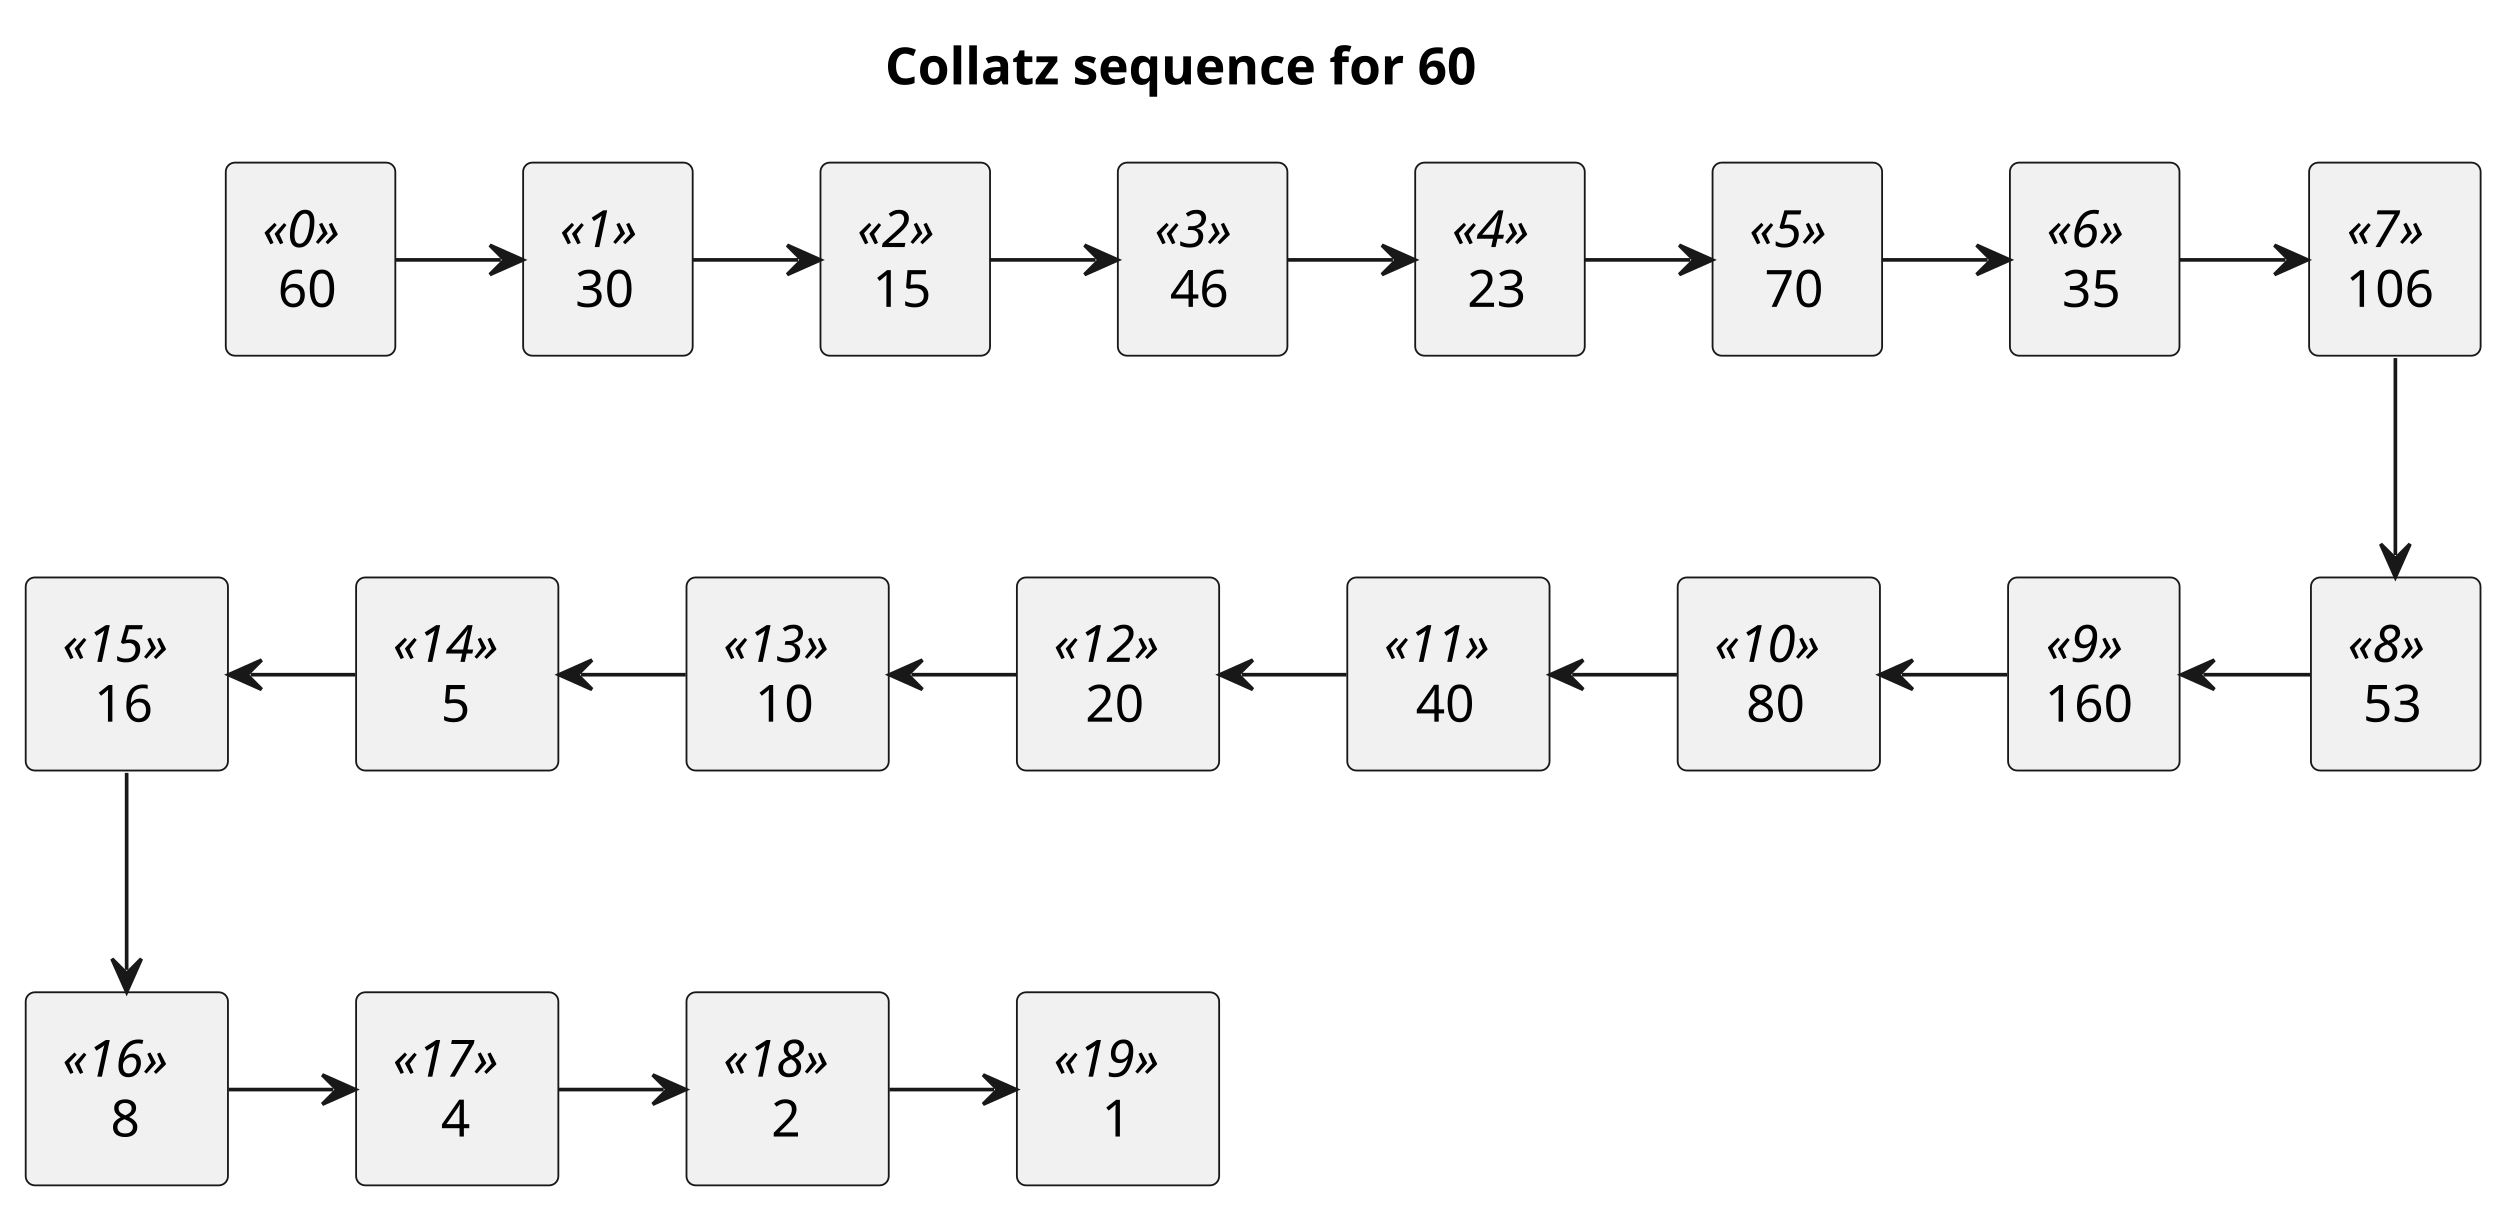
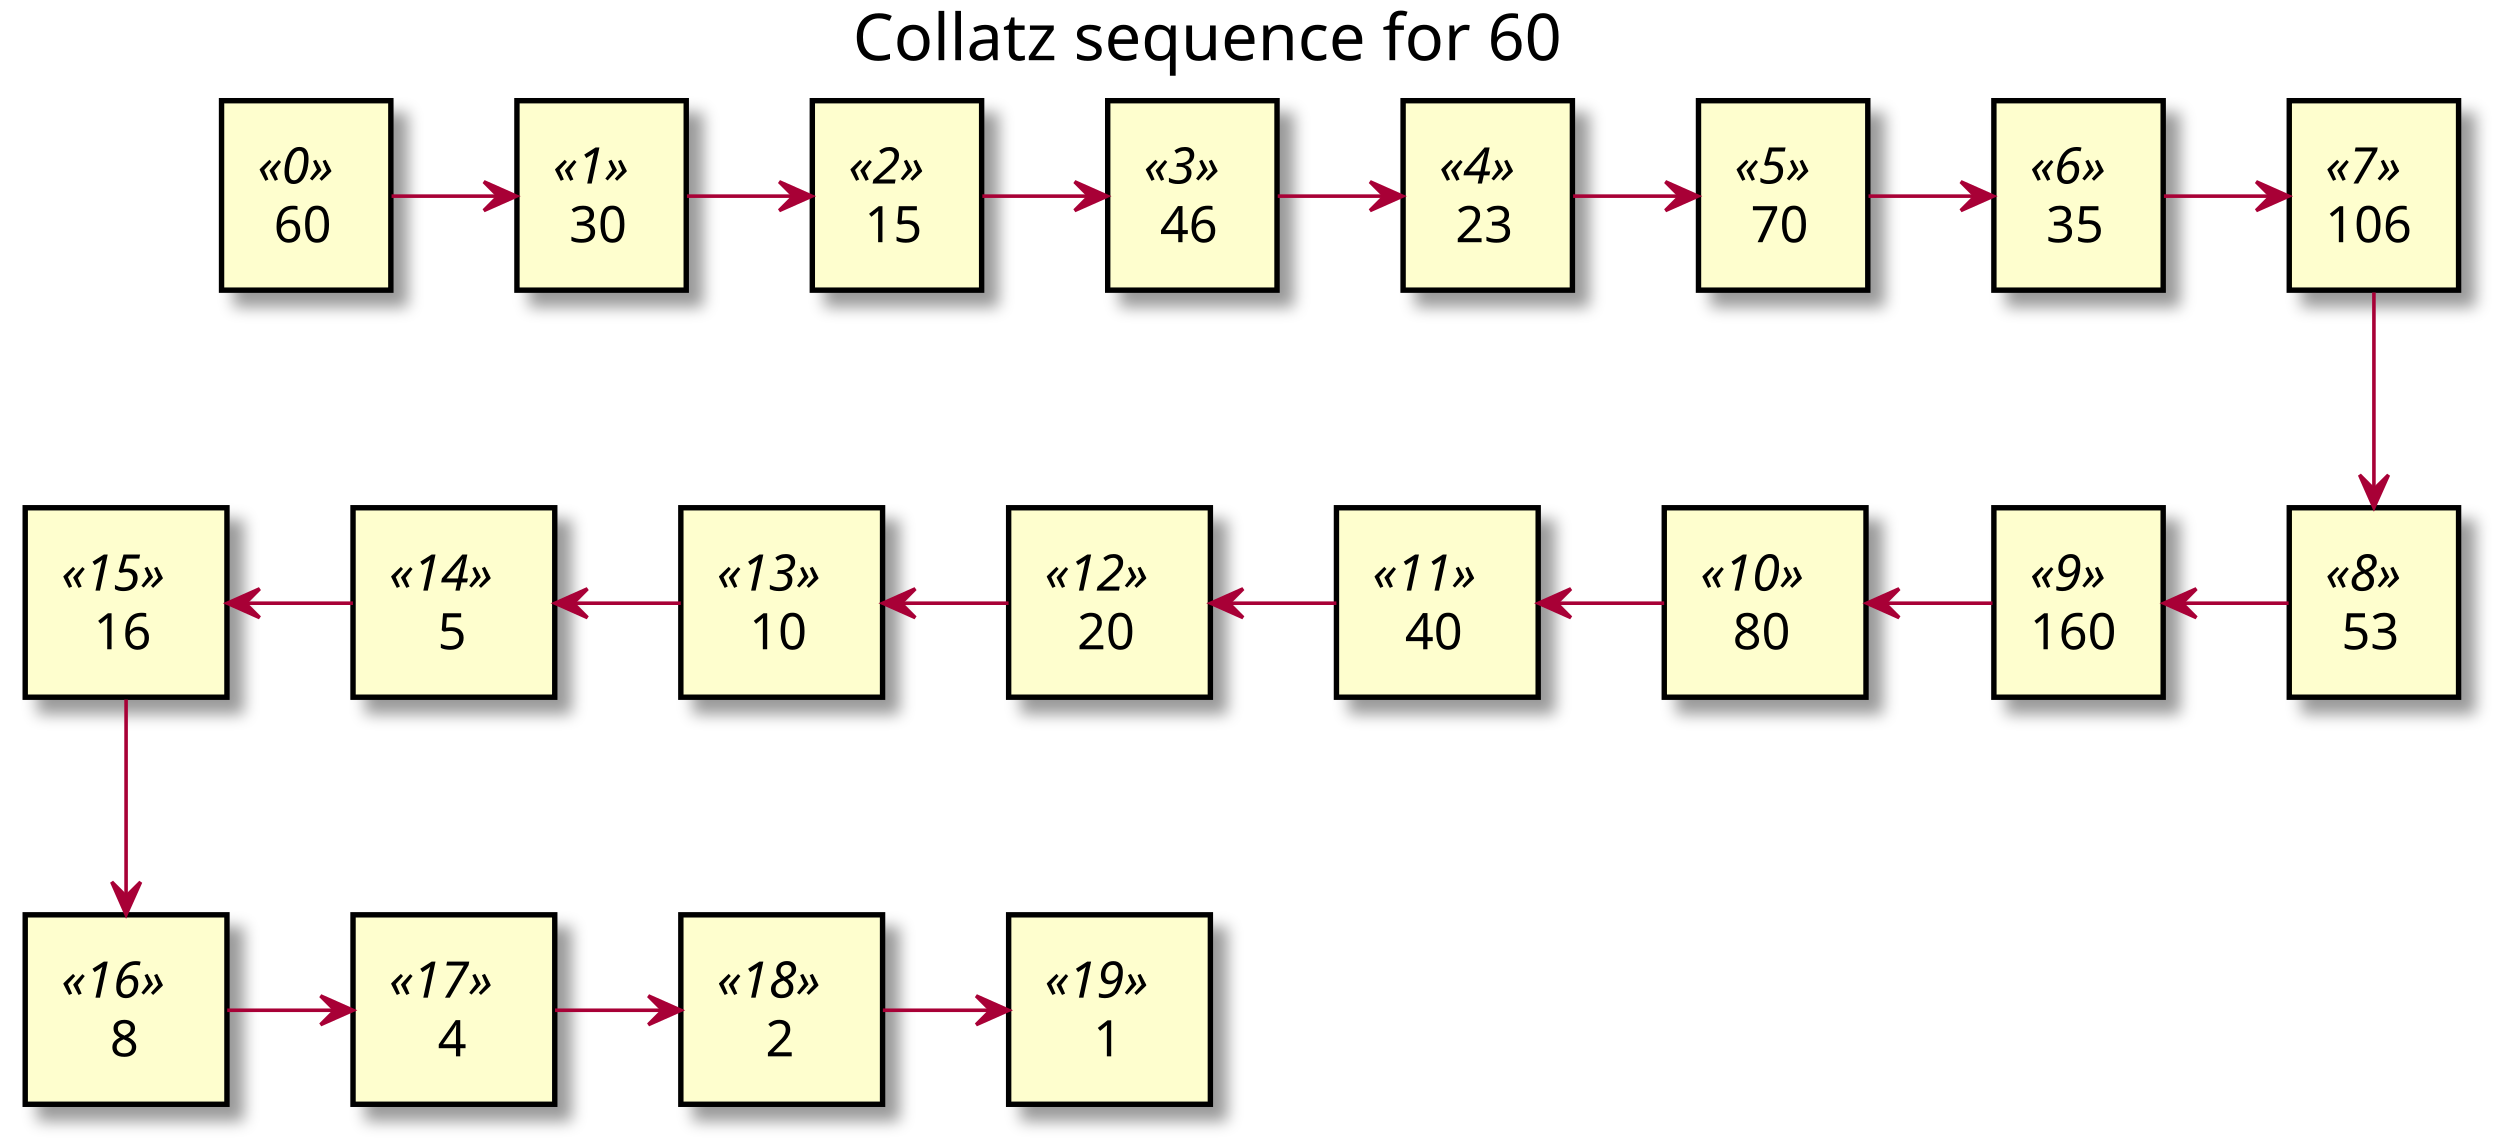
- <svg xmlns="http://www.w3.org/2000/svg" contentStyleType="text/css" height="328px" preserveAspectRatio="none" style="width:681px;height:328px;background:#FFFFFF;" version="1.1" viewBox="0 0 681 328" width="681px" zoomAndPan="magnify">
-   <defs />
+ <svg xmlns="http://www.w3.org/2000/svg" contentScriptType="application/ecmascript" contentStyleType="text/css" height="318px" preserveAspectRatio="none" style="width:694px;height:318px;background:#FFFFFF;" version="1.1" viewBox="0 0 694 318" width="694px" zoomAndPan="magnify">
+   <defs>
+     <filter height="300%" id="fkxlsqg061v2a" width="300%" x="-1" y="-1">
+       <feGaussianBlur result="blurOut" stdDeviation="2.0" />
+       <feColorMatrix in="blurOut" result="blurOut2" type="matrix" values="0 0 0 0 0 0 0 0 0 0 0 0 0 0 0 0 0 0 .4 0" />
+       <feOffset dx="4.0" dy="4.0" in="blurOut2" result="blurOut3" />
+       <feBlend in="SourceGraphic" in2="blurOut3" mode="normal" />
+     </filter>
+   </defs>
  <g>
-     <text fill="#000000" font-family="sans-serif" font-size="14" font-weight="bold" lengthAdjust="spacing" textLength="185.568" x="241.077" y="22.995">Collatz sequence for 60</text>
-     <g id="elem_60">
-       <rect fill="#F1F1F1" height="52.594" rx="2.5" ry="2.5" style="stroke:#181818;stroke-width:0.5;" width="46.188" x="61.5" y="44.297" />
-       <text fill="#000000" font-family="sans-serif" font-size="14" font-style="italic" lengthAdjust="spacing" textLength="26.189" x="71.5" y="67.292">«0»</text>
-       <text fill="#000000" font-family="sans-serif" font-size="14" lengthAdjust="spacing" textLength="17.814" x="75.687" y="83.589">60</text>
-     </g>
-     <g id="elem_30">
-       <rect fill="#F1F1F1" height="52.594" rx="2.5" ry="2.5" style="stroke:#181818;stroke-width:0.5;" width="46.188" x="142.5" y="44.297" />
-       <text fill="#000000" font-family="sans-serif" font-size="14" font-style="italic" lengthAdjust="spacing" textLength="26.189" x="152.5" y="67.292">«1»</text>
-       <text fill="#000000" font-family="sans-serif" font-size="14" lengthAdjust="spacing" textLength="17.814" x="156.687" y="83.589">30</text>
-     </g>
-     <g id="elem_15">
-       <rect fill="#F1F1F1" height="52.594" rx="2.5" ry="2.5" style="stroke:#181818;stroke-width:0.5;" width="46.188" x="223.5" y="44.297" />
-       <text fill="#000000" font-family="sans-serif" font-size="14" font-style="italic" lengthAdjust="spacing" textLength="26.189" x="233.5" y="67.292">«2»</text>
-       <text fill="#000000" font-family="sans-serif" font-size="14" lengthAdjust="spacing" textLength="17.814" x="237.687" y="83.589">15</text>
-     </g>
-     <g id="elem_46">
-       <rect fill="#F1F1F1" height="52.594" rx="2.5" ry="2.5" style="stroke:#181818;stroke-width:0.5;" width="46.188" x="304.5" y="44.297" />
-       <text fill="#000000" font-family="sans-serif" font-size="14" font-style="italic" lengthAdjust="spacing" textLength="26.189" x="314.5" y="67.292">«3»</text>
-       <text fill="#000000" font-family="sans-serif" font-size="14" lengthAdjust="spacing" textLength="17.814" x="318.687" y="83.589">46</text>
-     </g>
-     <g id="elem_23">
-       <rect fill="#F1F1F1" height="52.594" rx="2.5" ry="2.5" style="stroke:#181818;stroke-width:0.5;" width="46.188" x="385.5" y="44.297" />
-       <text fill="#000000" font-family="sans-serif" font-size="14" font-style="italic" lengthAdjust="spacing" textLength="26.189" x="395.5" y="67.292">«4»</text>
-       <text fill="#000000" font-family="sans-serif" font-size="14" lengthAdjust="spacing" textLength="17.814" x="399.687" y="83.589">23</text>
-     </g>
-     <g id="elem_70">
-       <rect fill="#F1F1F1" height="52.594" rx="2.5" ry="2.5" style="stroke:#181818;stroke-width:0.5;" width="46.188" x="466.5" y="44.297" />
-       <text fill="#000000" font-family="sans-serif" font-size="14" font-style="italic" lengthAdjust="spacing" textLength="26.189" x="476.5" y="67.292">«5»</text>
-       <text fill="#000000" font-family="sans-serif" font-size="14" lengthAdjust="spacing" textLength="17.814" x="480.687" y="83.589">70</text>
-     </g>
-     <g id="elem_35">
-       <rect fill="#F1F1F1" height="52.594" rx="2.5" ry="2.5" style="stroke:#181818;stroke-width:0.5;" width="46.188" x="547.5" y="44.297" />
-       <text fill="#000000" font-family="sans-serif" font-size="14" font-style="italic" lengthAdjust="spacing" textLength="26.189" x="557.5" y="67.292">«6»</text>
-       <text fill="#000000" font-family="sans-serif" font-size="14" lengthAdjust="spacing" textLength="17.814" x="561.687" y="83.589">35</text>
-     </g>
-     <g id="elem_106">
-       <rect fill="#F1F1F1" height="52.594" rx="2.5" ry="2.5" style="stroke:#181818;stroke-width:0.5;" width="46.722" x="629" y="44.297" />
-       <text fill="#000000" font-family="sans-serif" font-size="14" font-style="italic" lengthAdjust="spacing" textLength="26.189" x="639.267" y="67.292">«7»</text>
-       <text fill="#000000" font-family="sans-serif" font-size="14" lengthAdjust="spacing" textLength="26.722" x="639" y="83.589">106</text>
-     </g>
-     <g id="elem_53">
-       <rect fill="#F1F1F1" height="52.594" rx="2.5" ry="2.5" style="stroke:#181818;stroke-width:0.5;" width="46.188" x="629.5" y="157.297" />
-       <text fill="#000000" font-family="sans-serif" font-size="14" font-style="italic" lengthAdjust="spacing" textLength="26.189" x="639.5" y="180.292">«8»</text>
-       <text fill="#000000" font-family="sans-serif" font-size="14" lengthAdjust="spacing" textLength="17.814" x="643.687" y="196.589">53</text>
-     </g>
-     <g id="elem_160">
-       <rect fill="#F1F1F1" height="52.594" rx="2.5" ry="2.5" style="stroke:#181818;stroke-width:0.5;" width="46.722" x="547" y="157.297" />
-       <text fill="#000000" font-family="sans-serif" font-size="14" font-style="italic" lengthAdjust="spacing" textLength="26.189" x="557.267" y="180.292">«9»</text>
-       <text fill="#000000" font-family="sans-serif" font-size="14" lengthAdjust="spacing" textLength="26.722" x="557" y="196.589">160</text>
-     </g>
-     <g id="elem_80">
-       <rect fill="#F1F1F1" height="52.594" rx="2.5" ry="2.5" style="stroke:#181818;stroke-width:0.5;" width="55.096" x="457" y="157.297" />
-       <text fill="#000000" font-family="sans-serif" font-size="14" font-style="italic" lengthAdjust="spacing" textLength="35.096" x="467" y="180.292">«10»</text>
-       <text fill="#000000" font-family="sans-serif" font-size="14" lengthAdjust="spacing" textLength="17.814" x="475.641" y="196.589">80</text>
-     </g>
-     <g id="elem_40">
-       <rect fill="#F1F1F1" height="52.594" rx="2.5" ry="2.5" style="stroke:#181818;stroke-width:0.5;" width="55.096" x="367" y="157.297" />
-       <text fill="#000000" font-family="sans-serif" font-size="14" font-style="italic" lengthAdjust="spacing" textLength="35.096" x="377" y="180.292">«11»</text>
-       <text fill="#000000" font-family="sans-serif" font-size="14" lengthAdjust="spacing" textLength="17.814" x="385.641" y="196.589">40</text>
-     </g>
-     <g id="elem_20">
-       <rect fill="#F1F1F1" height="52.594" rx="2.5" ry="2.5" style="stroke:#181818;stroke-width:0.5;" width="55.096" x="277" y="157.297" />
-       <text fill="#000000" font-family="sans-serif" font-size="14" font-style="italic" lengthAdjust="spacing" textLength="35.096" x="287" y="180.292">«12»</text>
-       <text fill="#000000" font-family="sans-serif" font-size="14" lengthAdjust="spacing" textLength="17.814" x="295.641" y="196.589">20</text>
-     </g>
-     <g id="elem_10">
-       <rect fill="#F1F1F1" height="52.594" rx="2.5" ry="2.5" style="stroke:#181818;stroke-width:0.5;" width="55.096" x="187" y="157.297" />
-       <text fill="#000000" font-family="sans-serif" font-size="14" font-style="italic" lengthAdjust="spacing" textLength="35.096" x="197" y="180.292">«13»</text>
-       <text fill="#000000" font-family="sans-serif" font-size="14" lengthAdjust="spacing" textLength="17.814" x="205.641" y="196.589">10</text>
-     </g>
-     <g id="elem_5">
-       <rect fill="#F1F1F1" height="52.594" rx="2.5" ry="2.5" style="stroke:#181818;stroke-width:0.5;" width="55.096" x="97" y="157.297" />
-       <text fill="#000000" font-family="sans-serif" font-size="14" font-style="italic" lengthAdjust="spacing" textLength="35.096" x="107" y="180.292">«14»</text>
-       <text fill="#000000" font-family="sans-serif" font-size="14" lengthAdjust="spacing" textLength="8.907" x="120.094" y="196.589">5</text>
-     </g>
-     <g id="elem_16">
-       <rect fill="#F1F1F1" height="52.594" rx="2.5" ry="2.5" style="stroke:#181818;stroke-width:0.5;" width="55.096" x="7" y="157.297" />
-       <text fill="#000000" font-family="sans-serif" font-size="14" font-style="italic" lengthAdjust="spacing" textLength="35.096" x="17" y="180.292">«15»</text>
-       <text fill="#000000" font-family="sans-serif" font-size="14" lengthAdjust="spacing" textLength="17.814" x="25.641" y="196.589">16</text>
-     </g>
-     <g id="elem_8">
-       <rect fill="#F1F1F1" height="52.594" rx="2.5" ry="2.5" style="stroke:#181818;stroke-width:0.5;" width="55.096" x="7" y="270.297" />
-       <text fill="#000000" font-family="sans-serif" font-size="14" font-style="italic" lengthAdjust="spacing" textLength="35.096" x="17" y="293.292">«16»</text>
-       <text fill="#000000" font-family="sans-serif" font-size="14" lengthAdjust="spacing" textLength="8.907" x="30.094" y="309.589">8</text>
-     </g>
-     <g id="elem_4">
-       <rect fill="#F1F1F1" height="52.594" rx="2.5" ry="2.5" style="stroke:#181818;stroke-width:0.5;" width="55.096" x="97" y="270.297" />
-       <text fill="#000000" font-family="sans-serif" font-size="14" font-style="italic" lengthAdjust="spacing" textLength="35.096" x="107" y="293.292">«17»</text>
-       <text fill="#000000" font-family="sans-serif" font-size="14" lengthAdjust="spacing" textLength="8.907" x="120.094" y="309.589">4</text>
-     </g>
-     <g id="elem_2">
-       <rect fill="#F1F1F1" height="52.594" rx="2.5" ry="2.5" style="stroke:#181818;stroke-width:0.5;" width="55.096" x="187" y="270.297" />
-       <text fill="#000000" font-family="sans-serif" font-size="14" font-style="italic" lengthAdjust="spacing" textLength="35.096" x="197" y="293.292">«18»</text>
-       <text fill="#000000" font-family="sans-serif" font-size="14" lengthAdjust="spacing" textLength="8.907" x="210.094" y="309.589">2</text>
-     </g>
-     <g id="elem_1">
-       <rect fill="#F1F1F1" height="52.594" rx="2.5" ry="2.5" style="stroke:#181818;stroke-width:0.5;" width="55.096" x="277" y="270.297" />
-       <text fill="#000000" font-family="sans-serif" font-size="14" font-style="italic" lengthAdjust="spacing" textLength="35.096" x="287" y="293.292">«19»</text>
-       <text fill="#000000" font-family="sans-serif" font-size="14" lengthAdjust="spacing" textLength="8.907" x="300.094" y="309.589">1</text>
-     </g>
-     <g id="link_60_30">
-       <path d="M107.6,70.797 C119.21,70.797 124.82,70.797 136.43,70.797 " fill="none" id="60-to-30" style="stroke:#181818;stroke-width:1.0;" />
-       <polygon fill="#181818" points="142.43,70.797,133.43,66.797,137.43,70.797,133.43,74.797,142.43,70.797" style="stroke:#181818;stroke-width:1.0;" />
-     </g>
-     <g id="link_30_15">
-       <path d="M188.6,70.797 C200.21,70.797 205.82,70.797 217.43,70.797 " fill="none" id="30-to-15" style="stroke:#181818;stroke-width:1.0;" />
-       <polygon fill="#181818" points="223.43,70.797,214.43,66.797,218.43,70.797,214.43,74.797,223.43,70.797" style="stroke:#181818;stroke-width:1.0;" />
-     </g>
-     <g id="link_15_46">
-       <path d="M269.6,70.797 C281.21,70.797 286.82,70.797 298.43,70.797 " fill="none" id="15-to-46" style="stroke:#181818;stroke-width:1.0;" />
-       <polygon fill="#181818" points="304.43,70.797,295.43,66.797,299.43,70.797,295.43,74.797,304.43,70.797" style="stroke:#181818;stroke-width:1.0;" />
-     </g>
-     <g id="link_46_23">
-       <path d="M350.6,70.797 C362.21,70.797 367.82,70.797 379.43,70.797 " fill="none" id="46-to-23" style="stroke:#181818;stroke-width:1.0;" />
-       <polygon fill="#181818" points="385.43,70.797,376.43,66.797,380.43,70.797,376.43,74.797,385.43,70.797" style="stroke:#181818;stroke-width:1.0;" />
-     </g>
-     <g id="link_23_70">
-       <path d="M431.6,70.797 C443.21,70.797 448.82,70.797 460.43,70.797 " fill="none" id="23-to-70" style="stroke:#181818;stroke-width:1.0;" />
-       <polygon fill="#181818" points="466.43,70.797,457.43,66.797,461.43,70.797,457.43,74.797,466.43,70.797" style="stroke:#181818;stroke-width:1.0;" />
-     </g>
-     <g id="link_70_35">
-       <path d="M512.6,70.797 C524.21,70.797 529.82,70.797 541.43,70.797 " fill="none" id="70-to-35" style="stroke:#181818;stroke-width:1.0;" />
-       <polygon fill="#181818" points="547.43,70.797,538.43,66.797,542.43,70.797,538.43,74.797,547.43,70.797" style="stroke:#181818;stroke-width:1.0;" />
-     </g>
-     <g id="link_35_106">
-       <path d="M593.56,70.797 C605.23,70.797 610.89,70.797 622.56,70.797 " fill="none" id="35-to-106" style="stroke:#181818;stroke-width:1.0;" />
-       <polygon fill="#181818" points="628.56,70.797,619.56,66.797,623.56,70.797,619.56,74.797,628.56,70.797" style="stroke:#181818;stroke-width:1.0;" />
-     </g>
-     <g id="link_106_53">
-       <path d="M652.5,97.537 C652.5,115.477 652.5,133.287 652.5,151.187 " fill="none" id="106-to-53" style="stroke:#181818;stroke-width:1.0;" />
-       <polygon fill="#181818" points="652.5,157.187,656.5,148.187,652.5,152.187,648.5,148.187,652.5,157.187" style="stroke:#181818;stroke-width:1.0;" />
-     </g>
-     <g id="link_160_53">
-       <path d="M600.2,183.797 C611.89,183.797 617.58,183.797 629.27,183.797 " fill="none" id="160-backto-53" style="stroke:#181818;stroke-width:1.0;" />
-       <polygon fill="#181818" points="594.2,183.797,603.2,187.797,599.2,183.797,603.2,179.797,594.2,183.797" style="stroke:#181818;stroke-width:1.0;" />
-     </g>
-     <g id="link_80_160">
-       <path d="M518.05,183.797 C529.62,183.797 535.18,183.797 546.75,183.797 " fill="none" id="80-backto-160" style="stroke:#181818;stroke-width:1.0;" />
-       <polygon fill="#181818" points="512.05,183.797,521.05,187.797,517.05,183.797,521.05,179.797,512.05,183.797" style="stroke:#181818;stroke-width:1.0;" />
-     </g>
-     <g id="link_40_80">
-       <path d="M428.27,183.797 C439.78,183.797 445.28,183.797 456.79,183.797 " fill="none" id="40-backto-80" style="stroke:#181818;stroke-width:1.0;" />
-       <polygon fill="#181818" points="422.27,183.797,431.27,187.797,427.27,183.797,431.27,179.797,422.27,183.797" style="stroke:#181818;stroke-width:1.0;" />
-     </g>
-     <g id="link_20_40">
-       <path d="M338.27,183.797 C349.78,183.797 355.28,183.797 366.79,183.797 " fill="none" id="20-backto-40" style="stroke:#181818;stroke-width:1.0;" />
-       <polygon fill="#181818" points="332.27,183.797,341.27,187.797,337.27,183.797,341.27,179.797,332.27,183.797" style="stroke:#181818;stroke-width:1.0;" />
-     </g>
-     <g id="link_10_20">
-       <path d="M248.27,183.797 C259.78,183.797 265.28,183.797 276.79,183.797 " fill="none" id="10-backto-20" style="stroke:#181818;stroke-width:1.0;" />
-       <polygon fill="#181818" points="242.27,183.797,251.27,187.797,247.27,183.797,251.27,179.797,242.27,183.797" style="stroke:#181818;stroke-width:1.0;" />
-     </g>
-     <g id="link_5_10">
-       <path d="M158.27,183.797 C169.78,183.797 175.28,183.797 186.79,183.797 " fill="none" id="5-backto-10" style="stroke:#181818;stroke-width:1.0;" />
-       <polygon fill="#181818" points="152.27,183.797,161.27,187.797,157.27,183.797,161.27,179.797,152.27,183.797" style="stroke:#181818;stroke-width:1.0;" />
-     </g>
-     <g id="link_16_5">
-       <path d="M68.27,183.797 C79.78,183.797 85.28,183.797 96.79,183.797 " fill="none" id="16-backto-5" style="stroke:#181818;stroke-width:1.0;" />
-       <polygon fill="#181818" points="62.27,183.797,71.27,187.797,67.27,183.797,71.27,179.797,62.27,183.797" style="stroke:#181818;stroke-width:1.0;" />
-     </g>
-     <g id="link_16_8">
-       <path d="M34.5,210.537 C34.5,228.477 34.5,246.287 34.5,264.187 " fill="none" id="16-to-8" style="stroke:#181818;stroke-width:1.0;" />
-       <polygon fill="#181818" points="34.5,270.187,38.5,261.187,34.5,265.187,30.5,261.187,34.5,270.187" style="stroke:#181818;stroke-width:1.0;" />
-     </g>
-     <g id="link_8_4">
-       <path d="M62.27,296.797 C73.78,296.797 79.28,296.797 90.79,296.797 " fill="none" id="8-to-4" style="stroke:#181818;stroke-width:1.0;" />
-       <polygon fill="#181818" points="96.79,296.797,87.79,292.797,91.79,296.797,87.79,300.797,96.79,296.797" style="stroke:#181818;stroke-width:1.0;" />
-     </g>
-     <g id="link_4_2">
-       <path d="M152.27,296.797 C163.78,296.797 169.28,296.797 180.79,296.797 " fill="none" id="4-to-2" style="stroke:#181818;stroke-width:1.0;" />
-       <polygon fill="#181818" points="186.79,296.797,177.79,292.797,181.79,296.797,177.79,300.797,186.79,296.797" style="stroke:#181818;stroke-width:1.0;" />
-     </g>
-     <g id="link_2_1">
-       <path d="M242.27,296.797 C253.78,296.797 259.28,296.797 270.79,296.797 " fill="none" id="2-to-1" style="stroke:#181818;stroke-width:1.0;" />
-       <polygon fill="#181818" points="276.79,296.797,267.79,292.797,271.79,296.797,267.79,300.797,276.79,296.797" style="stroke:#181818;stroke-width:1.0;" />
-     </g>
+     <text fill="#000000" font-family="sans-serif" font-size="18" lengthAdjust="spacing" textLength="208" x="236.75" y="16.708">Collatz sequence for 60</text>
+     <rect fill="#FEFECE" filter="url(#fkxlsqg061v2a)" height="52.594" style="stroke:#000000;stroke-width:1.5;" width="47" x="61.5" y="27.953" />
+     <text fill="#000000" font-family="sans-serif" font-size="14" font-style="italic" lengthAdjust="spacing" textLength="27" x="71.5" y="50.948">«0»</text>
+     <text fill="#000000" font-family="sans-serif" font-size="14" lengthAdjust="spacing" textLength="18" x="76" y="67.245">60</text>
+     <rect fill="#FEFECE" filter="url(#fkxlsqg061v2a)" height="52.594" style="stroke:#000000;stroke-width:1.5;" width="47" x="143.5" y="27.953" />
+     <text fill="#000000" font-family="sans-serif" font-size="14" font-style="italic" lengthAdjust="spacing" textLength="27" x="153.5" y="50.948">«1»</text>
+     <text fill="#000000" font-family="sans-serif" font-size="14" lengthAdjust="spacing" textLength="18" x="158" y="67.245">30</text>
+     <rect fill="#FEFECE" filter="url(#fkxlsqg061v2a)" height="52.594" style="stroke:#000000;stroke-width:1.5;" width="47" x="225.5" y="27.953" />
+     <text fill="#000000" font-family="sans-serif" font-size="14" font-style="italic" lengthAdjust="spacing" textLength="27" x="235.5" y="50.948">«2»</text>
+     <text fill="#000000" font-family="sans-serif" font-size="14" lengthAdjust="spacing" textLength="18" x="240" y="67.245">15</text>
+     <rect fill="#FEFECE" filter="url(#fkxlsqg061v2a)" height="52.594" style="stroke:#000000;stroke-width:1.5;" width="47" x="307.5" y="27.953" />
+     <text fill="#000000" font-family="sans-serif" font-size="14" font-style="italic" lengthAdjust="spacing" textLength="27" x="317.5" y="50.948">«3»</text>
+     <text fill="#000000" font-family="sans-serif" font-size="14" lengthAdjust="spacing" textLength="18" x="322" y="67.245">46</text>
+     <rect fill="#FEFECE" filter="url(#fkxlsqg061v2a)" height="52.594" style="stroke:#000000;stroke-width:1.5;" width="47" x="389.5" y="27.953" />
+     <text fill="#000000" font-family="sans-serif" font-size="14" font-style="italic" lengthAdjust="spacing" textLength="27" x="399.5" y="50.948">«4»</text>
+     <text fill="#000000" font-family="sans-serif" font-size="14" lengthAdjust="spacing" textLength="18" x="404" y="67.245">23</text>
+     <rect fill="#FEFECE" filter="url(#fkxlsqg061v2a)" height="52.594" style="stroke:#000000;stroke-width:1.5;" width="47" x="471.5" y="27.953" />
+     <text fill="#000000" font-family="sans-serif" font-size="14" font-style="italic" lengthAdjust="spacing" textLength="27" x="481.5" y="50.948">«5»</text>
+     <text fill="#000000" font-family="sans-serif" font-size="14" lengthAdjust="spacing" textLength="18" x="486" y="67.245">70</text>
+     <rect fill="#FEFECE" filter="url(#fkxlsqg061v2a)" height="52.594" style="stroke:#000000;stroke-width:1.5;" width="47" x="553.5" y="27.953" />
+     <text fill="#000000" font-family="sans-serif" font-size="14" font-style="italic" lengthAdjust="spacing" textLength="27" x="563.5" y="50.948">«6»</text>
+     <text fill="#000000" font-family="sans-serif" font-size="14" lengthAdjust="spacing" textLength="18" x="568" y="67.245">35</text>
+     <rect fill="#FEFECE" filter="url(#fkxlsqg061v2a)" height="52.594" style="stroke:#000000;stroke-width:1.5;" width="47" x="635.5" y="27.953" />
+     <text fill="#000000" font-family="sans-serif" font-size="14" font-style="italic" lengthAdjust="spacing" textLength="27" x="645.5" y="50.948">«7»</text>
+     <text fill="#000000" font-family="sans-serif" font-size="14" lengthAdjust="spacing" textLength="27" x="645.5" y="67.245">106</text>
+     <rect fill="#FEFECE" filter="url(#fkxlsqg061v2a)" height="52.594" style="stroke:#000000;stroke-width:1.5;" width="47" x="635.5" y="140.953" />
+     <text fill="#000000" font-family="sans-serif" font-size="14" font-style="italic" lengthAdjust="spacing" textLength="27" x="645.5" y="163.948">«8»</text>
+     <text fill="#000000" font-family="sans-serif" font-size="14" lengthAdjust="spacing" textLength="18" x="650" y="180.245">53</text>
+     <rect fill="#FEFECE" filter="url(#fkxlsqg061v2a)" height="52.594" style="stroke:#000000;stroke-width:1.5;" width="47" x="553.5" y="140.953" />
+     <text fill="#000000" font-family="sans-serif" font-size="14" font-style="italic" lengthAdjust="spacing" textLength="27" x="563.5" y="163.948">«9»</text>
+     <text fill="#000000" font-family="sans-serif" font-size="14" lengthAdjust="spacing" textLength="27" x="563.5" y="180.245">160</text>
+     <rect fill="#FEFECE" filter="url(#fkxlsqg061v2a)" height="52.594" style="stroke:#000000;stroke-width:1.5;" width="56" x="462" y="140.953" />
+     <text fill="#000000" font-family="sans-serif" font-size="14" font-style="italic" lengthAdjust="spacing" textLength="36" x="472" y="163.948">«10»</text>
+     <text fill="#000000" font-family="sans-serif" font-size="14" lengthAdjust="spacing" textLength="18" x="481" y="180.245">80</text>
+     <rect fill="#FEFECE" filter="url(#fkxlsqg061v2a)" height="52.594" style="stroke:#000000;stroke-width:1.5;" width="56" x="371" y="140.953" />
+     <text fill="#000000" font-family="sans-serif" font-size="14" font-style="italic" lengthAdjust="spacing" textLength="36" x="381" y="163.948">«11»</text>
+     <text fill="#000000" font-family="sans-serif" font-size="14" lengthAdjust="spacing" textLength="18" x="390" y="180.245">40</text>
+     <rect fill="#FEFECE" filter="url(#fkxlsqg061v2a)" height="52.594" style="stroke:#000000;stroke-width:1.5;" width="56" x="280" y="140.953" />
+     <text fill="#000000" font-family="sans-serif" font-size="14" font-style="italic" lengthAdjust="spacing" textLength="36" x="290" y="163.948">«12»</text>
+     <text fill="#000000" font-family="sans-serif" font-size="14" lengthAdjust="spacing" textLength="18" x="299" y="180.245">20</text>
+     <rect fill="#FEFECE" filter="url(#fkxlsqg061v2a)" height="52.594" style="stroke:#000000;stroke-width:1.5;" width="56" x="189" y="140.953" />
+     <text fill="#000000" font-family="sans-serif" font-size="14" font-style="italic" lengthAdjust="spacing" textLength="36" x="199" y="163.948">«13»</text>
+     <text fill="#000000" font-family="sans-serif" font-size="14" lengthAdjust="spacing" textLength="18" x="208" y="180.245">10</text>
+     <rect fill="#FEFECE" filter="url(#fkxlsqg061v2a)" height="52.594" style="stroke:#000000;stroke-width:1.5;" width="56" x="98" y="140.953" />
+     <text fill="#000000" font-family="sans-serif" font-size="14" font-style="italic" lengthAdjust="spacing" textLength="36" x="108" y="163.948">«14»</text>
+     <text fill="#000000" font-family="sans-serif" font-size="14" lengthAdjust="spacing" textLength="9" x="121.5" y="180.245">5</text>
+     <rect fill="#FEFECE" filter="url(#fkxlsqg061v2a)" height="52.594" style="stroke:#000000;stroke-width:1.5;" width="56" x="7" y="140.953" />
+     <text fill="#000000" font-family="sans-serif" font-size="14" font-style="italic" lengthAdjust="spacing" textLength="36" x="17" y="163.948">«15»</text>
+     <text fill="#000000" font-family="sans-serif" font-size="14" lengthAdjust="spacing" textLength="18" x="26" y="180.245">16</text>
+     <rect fill="#FEFECE" filter="url(#fkxlsqg061v2a)" height="52.594" style="stroke:#000000;stroke-width:1.5;" width="56" x="7" y="253.953" />
+     <text fill="#000000" font-family="sans-serif" font-size="14" font-style="italic" lengthAdjust="spacing" textLength="36" x="17" y="276.948">«16»</text>
+     <text fill="#000000" font-family="sans-serif" font-size="14" lengthAdjust="spacing" textLength="9" x="30.5" y="293.245">8</text>
+     <rect fill="#FEFECE" filter="url(#fkxlsqg061v2a)" height="52.594" style="stroke:#000000;stroke-width:1.5;" width="56" x="98" y="253.953" />
+     <text fill="#000000" font-family="sans-serif" font-size="14" font-style="italic" lengthAdjust="spacing" textLength="36" x="108" y="276.948">«17»</text>
+     <text fill="#000000" font-family="sans-serif" font-size="14" lengthAdjust="spacing" textLength="9" x="121.5" y="293.245">4</text>
+     <rect fill="#FEFECE" filter="url(#fkxlsqg061v2a)" height="52.594" style="stroke:#000000;stroke-width:1.5;" width="56" x="189" y="253.953" />
+     <text fill="#000000" font-family="sans-serif" font-size="14" font-style="italic" lengthAdjust="spacing" textLength="36" x="199" y="276.948">«18»</text>
+     <text fill="#000000" font-family="sans-serif" font-size="14" lengthAdjust="spacing" textLength="9" x="212.5" y="293.245">2</text>
+     <rect fill="#FEFECE" filter="url(#fkxlsqg061v2a)" height="52.594" style="stroke:#000000;stroke-width:1.5;" width="56" x="280" y="253.953" />
+     <text fill="#000000" font-family="sans-serif" font-size="14" font-style="italic" lengthAdjust="spacing" textLength="36" x="290" y="276.948">«19»</text>
+     <text fill="#000000" font-family="sans-serif" font-size="14" lengthAdjust="spacing" textLength="9" x="303.5" y="293.245">1</text>
+     <path d="M108.7,54.453 C118.53,54.453 128.35,54.453 138.18,54.453 " fill="none" id="60-to-30" style="stroke:#A80036;stroke-width:1.0;" />
+     <polygon fill="#A80036" points="143.32,54.453,134.32,50.453,138.32,54.453,134.32,58.453,143.32,54.453" style="stroke:#A80036;stroke-width:1.0;" />
+     <path d="M190.7,54.453 C200.53,54.453 210.35,54.453 220.18,54.453 " fill="none" id="30-to-15" style="stroke:#A80036;stroke-width:1.0;" />
+     <polygon fill="#A80036" points="225.32,54.453,216.32,50.453,220.32,54.453,216.32,58.453,225.32,54.453" style="stroke:#A80036;stroke-width:1.0;" />
+     <path d="M272.7,54.453 C282.53,54.453 292.35,54.453 302.18,54.453 " fill="none" id="15-to-46" style="stroke:#A80036;stroke-width:1.0;" />
+     <polygon fill="#A80036" points="307.32,54.453,298.32,50.453,302.32,54.453,298.32,58.453,307.32,54.453" style="stroke:#A80036;stroke-width:1.0;" />
+     <path d="M354.7,54.453 C364.53,54.453 374.35,54.453 384.18,54.453 " fill="none" id="46-to-23" style="stroke:#A80036;stroke-width:1.0;" />
+     <polygon fill="#A80036" points="389.32,54.453,380.32,50.453,384.32,54.453,380.32,58.453,389.32,54.453" style="stroke:#A80036;stroke-width:1.0;" />
+     <path d="M436.7,54.453 C446.53,54.453 456.35,54.453 466.18,54.453 " fill="none" id="23-to-70" style="stroke:#A80036;stroke-width:1.0;" />
+     <polygon fill="#A80036" points="471.32,54.453,462.32,50.453,466.32,54.453,462.32,58.453,471.32,54.453" style="stroke:#A80036;stroke-width:1.0;" />
+     <path d="M518.7,54.453 C528.53,54.453 538.35,54.453 548.18,54.453 " fill="none" id="70-to-35" style="stroke:#A80036;stroke-width:1.0;" />
+     <polygon fill="#A80036" points="553.32,54.453,544.32,50.453,548.32,54.453,544.32,58.453,553.32,54.453" style="stroke:#A80036;stroke-width:1.0;" />
+     <path d="M600.7,54.453 C610.53,54.453 620.35,54.453 630.18,54.453 " fill="none" id="35-to-106" style="stroke:#A80036;stroke-width:1.0;" />
+     <polygon fill="#A80036" points="635.32,54.453,626.32,50.453,630.32,54.453,626.32,58.453,635.32,54.453" style="stroke:#A80036;stroke-width:1.0;" />
+     <path d="M659,81.193 C659,97.453 659,118.533 659,135.663 " fill="none" id="106-to-53" style="stroke:#A80036;stroke-width:1.0;" />
+     <polygon fill="#A80036" points="659,140.843,663.026,131.855,659.014,135.843,655.026,131.832,659,140.843" style="stroke:#A80036;stroke-width:1.0;" />
+     <path d="M605.84,167.453 C615.67,167.453 625.49,167.453 635.32,167.453 " fill="none" id="160-backto-53" style="stroke:#A80036;stroke-width:1.0;" />
+     <polygon fill="#A80036" points="600.7,167.453,609.7,171.453,605.7,167.453,609.7,163.453,600.7,167.453" style="stroke:#A80036;stroke-width:1.0;" />
+     <path d="M523.39,167.453 C533.3,167.453 543.21,167.453 553.12,167.453 " fill="none" id="80-backto-160" style="stroke:#A80036;stroke-width:1.0;" />
+     <polygon fill="#A80036" points="518.21,167.453,527.21,171.453,523.21,167.453,527.21,163.453,518.21,167.453" style="stroke:#A80036;stroke-width:1.0;" />
+     <path d="M432.26,167.453 C442.17,167.453 452.08,167.453 461.98,167.453 " fill="none" id="40-backto-80" style="stroke:#A80036;stroke-width:1.0;" />
+     <polygon fill="#A80036" points="427.08,167.453,436.08,171.453,432.08,167.453,436.08,163.453,427.08,167.453" style="stroke:#A80036;stroke-width:1.0;" />
+     <path d="M341.26,167.453 C351.17,167.453 361.08,167.453 370.98,167.453 " fill="none" id="20-backto-40" style="stroke:#A80036;stroke-width:1.0;" />
+     <polygon fill="#A80036" points="336.08,167.453,345.08,171.453,341.08,167.453,345.08,163.453,336.08,167.453" style="stroke:#A80036;stroke-width:1.0;" />
+     <path d="M250.26,167.453 C260.17,167.453 270.08,167.453 279.98,167.453 " fill="none" id="10-backto-20" style="stroke:#A80036;stroke-width:1.0;" />
+     <polygon fill="#A80036" points="245.08,167.453,254.08,171.453,250.08,167.453,254.08,163.453,245.08,167.453" style="stroke:#A80036;stroke-width:1.0;" />
+     <path d="M159.26,167.453 C169.17,167.453 179.08,167.453 188.98,167.453 " fill="none" id="5-backto-10" style="stroke:#A80036;stroke-width:1.0;" />
+     <polygon fill="#A80036" points="154.08,167.453,163.08,171.453,159.08,167.453,163.08,163.453,154.08,167.453" style="stroke:#A80036;stroke-width:1.0;" />
+     <path d="M68.26,167.453 C78.17,167.453 88.08,167.453 97.98,167.453 " fill="none" id="16-backto-5" style="stroke:#A80036;stroke-width:1.0;" />
+     <polygon fill="#A80036" points="63.08,167.453,72.08,171.453,68.08,167.453,72.08,163.453,63.08,167.453" style="stroke:#A80036;stroke-width:1.0;" />
+     <path d="M35,194.193 C35,210.453 35,231.533 35,248.663 " fill="none" id="16-to-8" style="stroke:#A80036;stroke-width:1.0;" />
+     <polygon fill="#A80036" points="35,253.843,39.026,244.855,35.014,248.843,31.026,244.832,35,253.843" style="stroke:#A80036;stroke-width:1.0;" />
+     <path d="M63.08,280.453 C72.99,280.453 82.89,280.453 92.8,280.453 " fill="none" id="8-to-4" style="stroke:#A80036;stroke-width:1.0;" />
+     <polygon fill="#A80036" points="97.98,280.453,88.98,276.453,92.98,280.453,88.98,284.453,97.98,280.453" style="stroke:#A80036;stroke-width:1.0;" />
+     <path d="M154.08,280.453 C163.99,280.453 173.89,280.453 183.8,280.453 " fill="none" id="4-to-2" style="stroke:#A80036;stroke-width:1.0;" />
+     <polygon fill="#A80036" points="188.98,280.453,179.98,276.453,183.98,280.453,179.98,284.453,188.98,280.453" style="stroke:#A80036;stroke-width:1.0;" />
+     <path d="M245.08,280.453 C254.99,280.453 264.89,280.453 274.8,280.453 " fill="none" id="2-to-1" style="stroke:#A80036;stroke-width:1.0;" />
+     <polygon fill="#A80036" points="279.98,280.453,270.98,276.453,274.98,280.453,270.98,284.453,279.98,280.453" style="stroke:#A80036;stroke-width:1.0;" />
  </g>
</svg>
